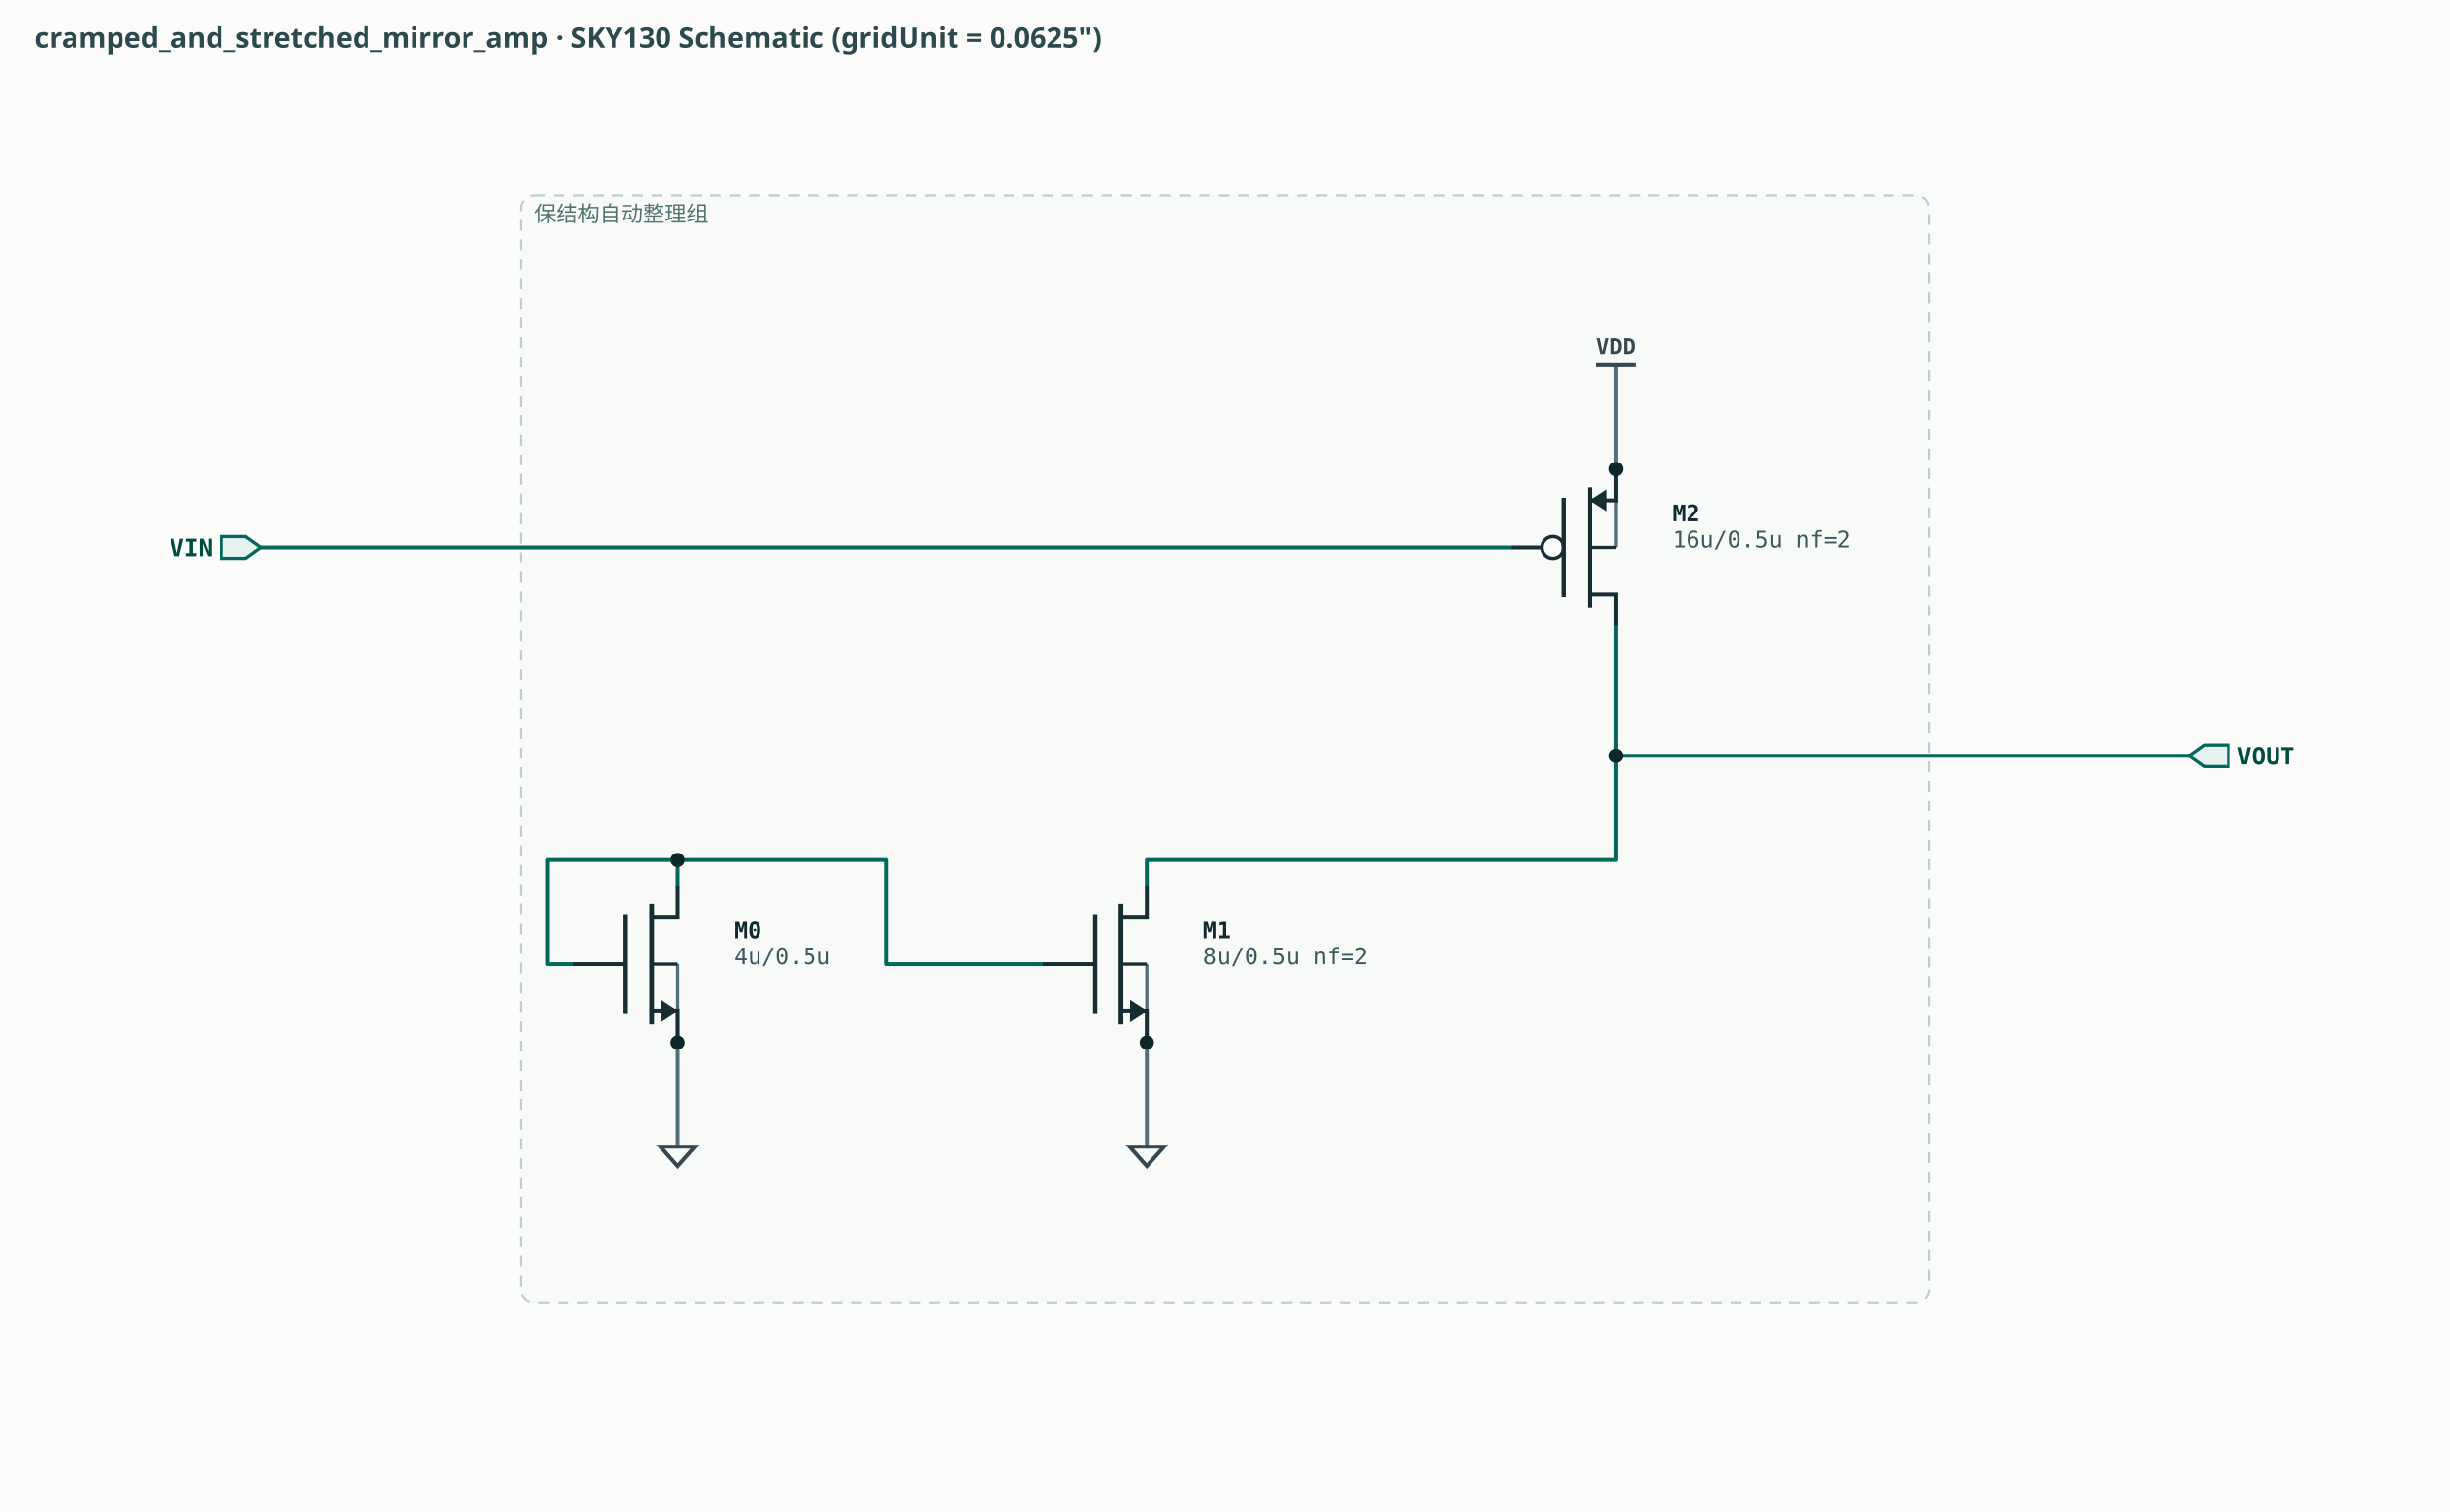
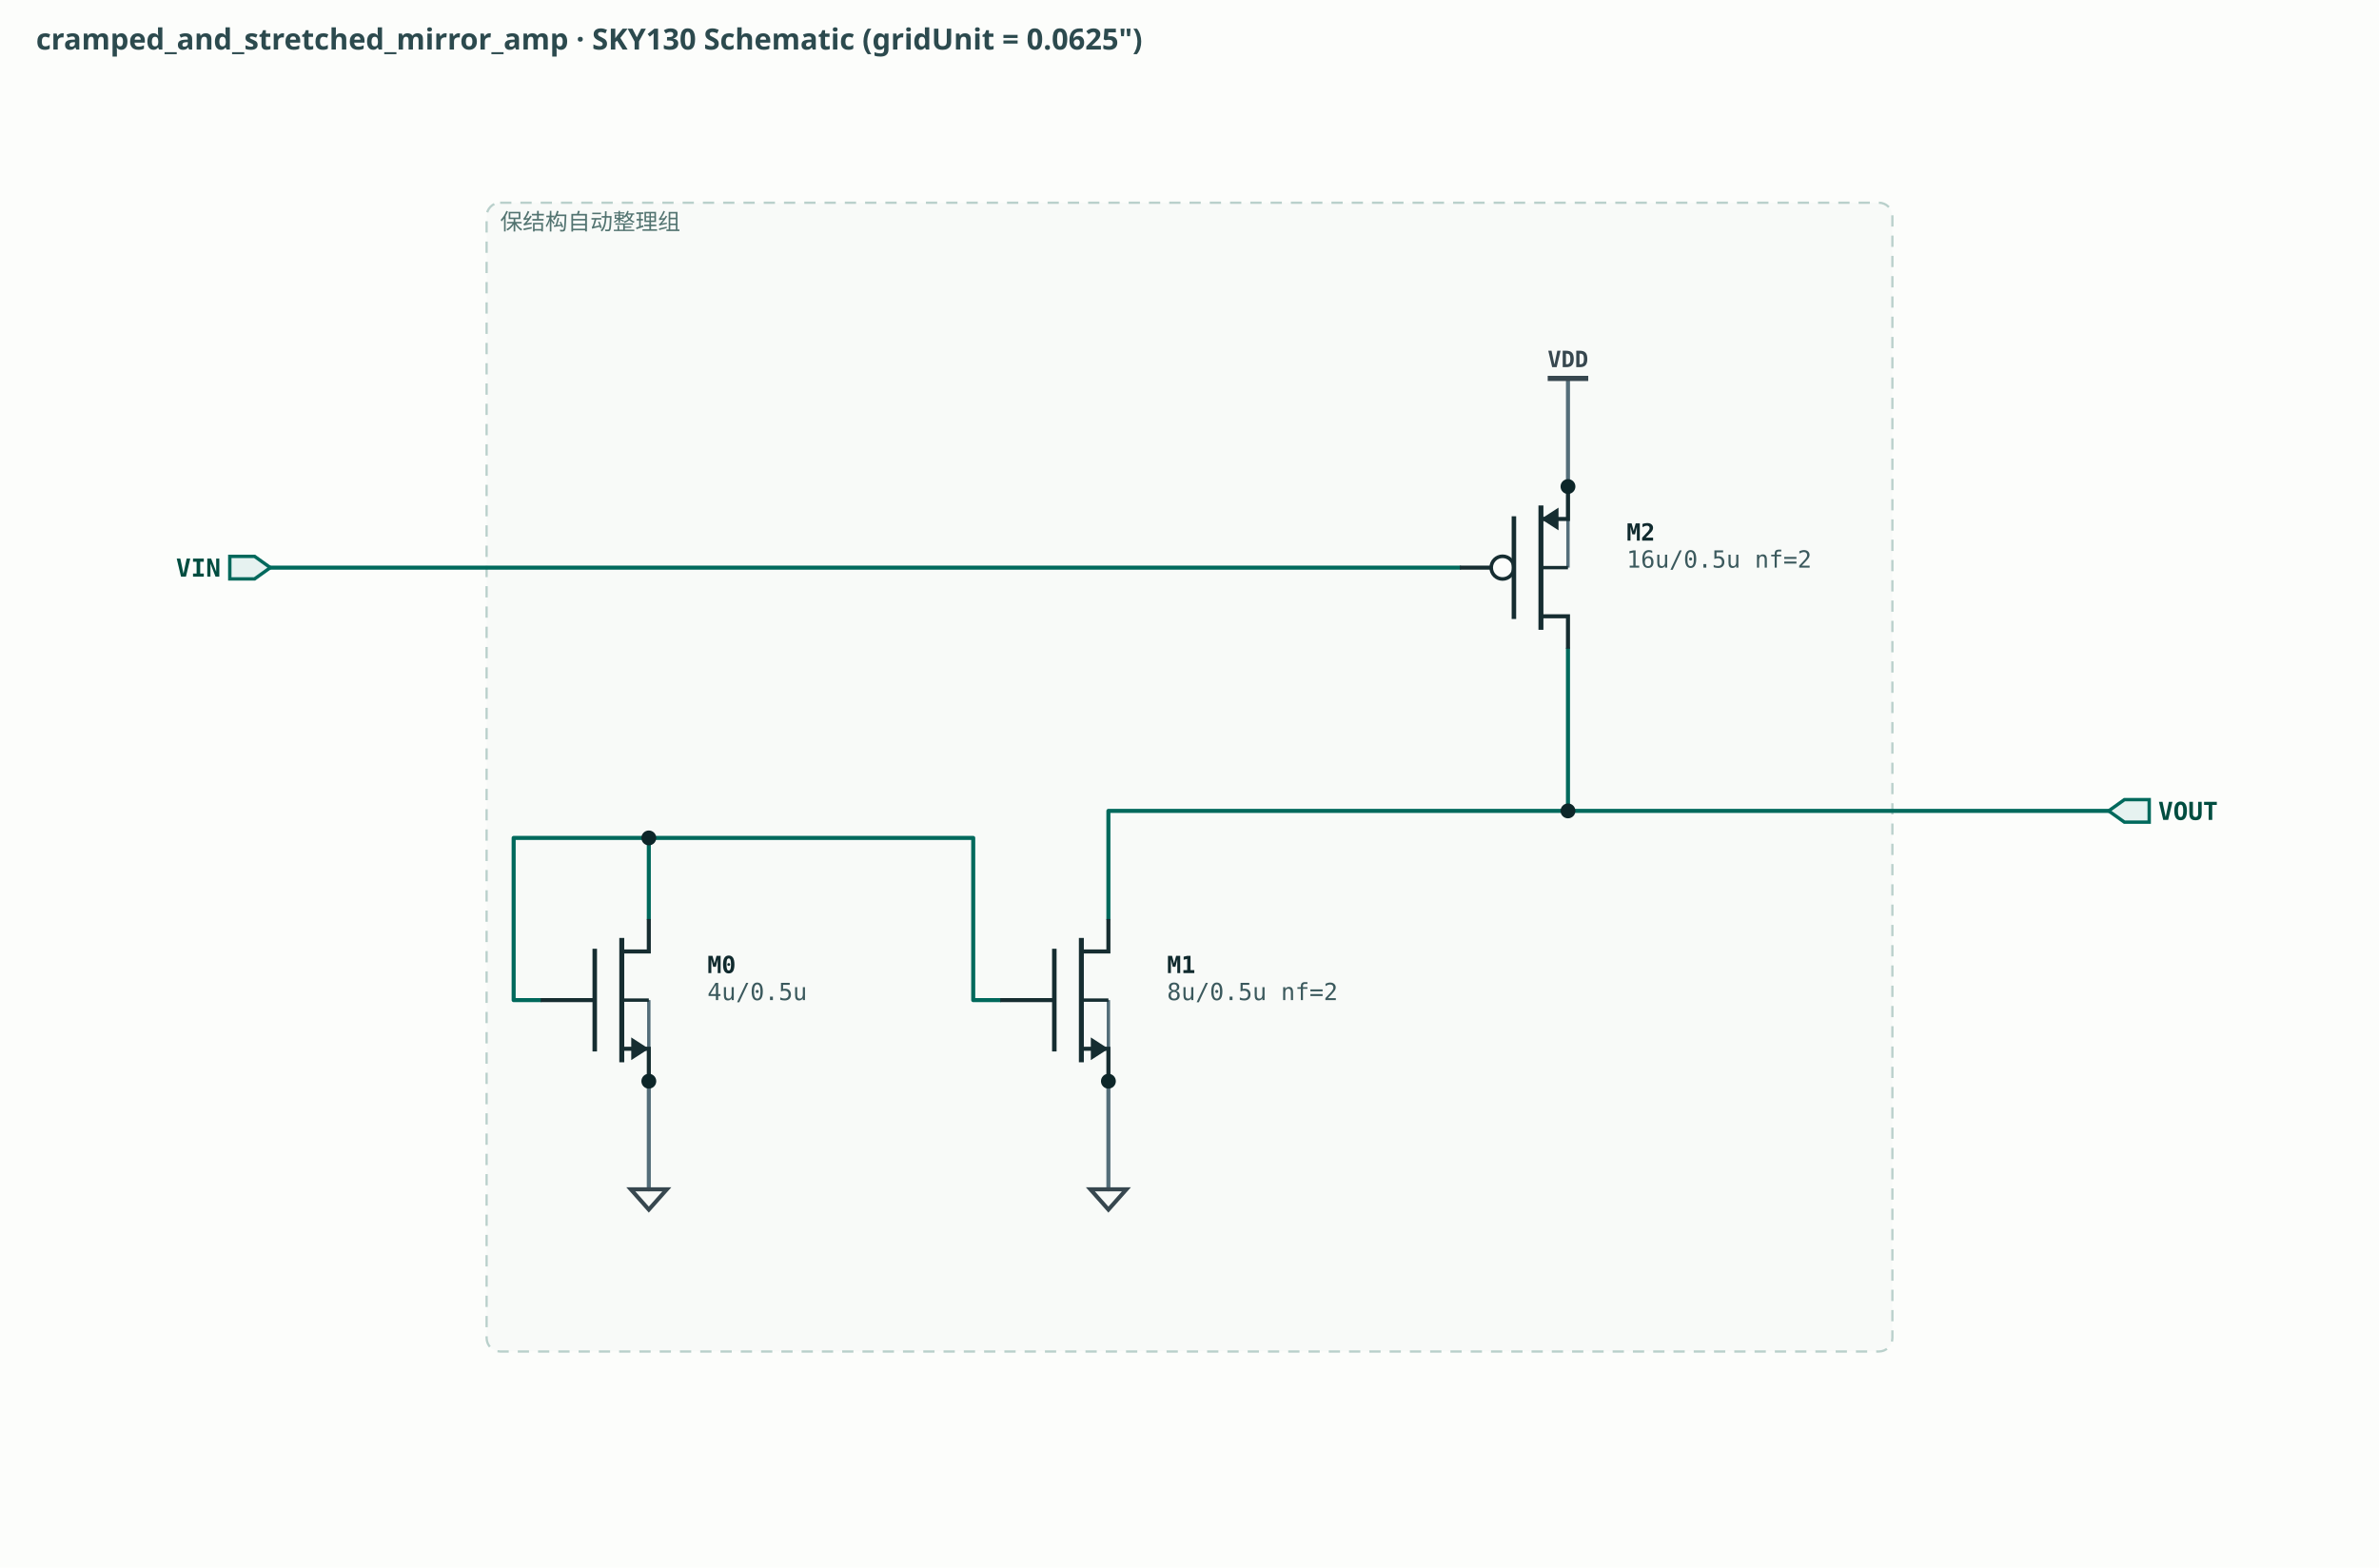
- <svg xmlns="http://www.w3.org/2000/svg" viewBox="72.0 168.0 1128.0 696.0" width="1128" height="696" font-family="Segoe UI, Microsoft YaHei, sans-serif">
-   <rect x="72.0" y="168.0" width="1128.0" height="696.0" fill="#fcfdfb" />
-   <text x="88.0" y="190.0" font-size="13" font-weight="600" fill="#2c4a4e">cramped_and_stretched_mirror_amp · SKY130 Schematic (gridUnit = 0.0625")</text>
-   <rect x="312.0" y="258.0" width="648.0" height="510.0" rx="6" fill="#f3f8f6" fill-opacity="0.55" stroke="#b9d0cb" stroke-width="1" stroke-dasharray="5,4" />
+ <svg xmlns="http://www.w3.org/2000/svg" viewBox="96.0 168.0 1056.0 696.0" width="1056" height="696" font-family="Segoe UI, Microsoft YaHei, sans-serif">
+   <rect x="96.0" y="168.0" width="1056.0" height="696.0" fill="#fcfdfb" />
+   <text x="112.0" y="190.0" font-size="13" font-weight="600" fill="#2c4a4e">cramped_and_stretched_mirror_amp · SKY130 Schematic (gridUnit = 0.0625")</text>
+   <rect x="312.0" y="258.0" width="624.0" height="510.0" rx="6" fill="#f3f8f6" fill-opacity="0.55" stroke="#b9d0cb" stroke-width="1" stroke-dasharray="5,4" />
  <text x="318.0" y="270.0" font-size="10" fill="#527370">保结构自动整理组</text>
-   <polyline points="816.0,384.0 816.0,336.0" fill="none" stroke="#546e7a" stroke-width="1.8" stroke-linecap="round" stroke-linejoin="round" />
+   <polyline points="792.0,384.0 792.0,336.0" fill="none" stroke="#546e7a" stroke-width="1.8" stroke-linecap="round" stroke-linejoin="round" />
  <polyline points="384.0,648.0 384.0,696.0" fill="none" stroke="#546e7a" stroke-width="1.8" stroke-linecap="round" stroke-linejoin="round" />
-   <polyline points="600.0,648.0 600.0,696.0" fill="none" stroke="#546e7a" stroke-width="1.8" stroke-linecap="round" stroke-linejoin="round" />
-   <polyline points="384.0,576.0 384.0,564.0" fill="none" stroke="#00695c" stroke-width="1.8" stroke-linecap="round" stroke-linejoin="round" />
-   <polyline points="384.0,564.0 324.0,564.0 324.0,612.0 336.0,612.0" fill="none" stroke="#00695c" stroke-width="1.8" stroke-linecap="round" stroke-linejoin="round" />
-   <polyline points="552.0,612.0 480.0,612.0 480.0,564.0 384.0,564.0" fill="none" stroke="#00695c" stroke-width="1.8" stroke-linecap="round" stroke-linejoin="round" />
-   <polyline points="768.0,420.0 192.0,420.0" fill="none" stroke="#00695c" stroke-width="1.8" stroke-linecap="round" stroke-linejoin="round" />
-   <polyline points="816.0,456.0 816.0,516.0" fill="none" stroke="#00695c" stroke-width="1.8" stroke-linecap="round" stroke-linejoin="round" />
-   <polyline points="816.0,516.0 816.0,564.0 600.0,564.0 600.0,576.0" fill="none" stroke="#00695c" stroke-width="1.8" stroke-linecap="round" stroke-linejoin="round" />
-   <polyline points="1080.0,516.0 816.0,516.0" fill="none" stroke="#00695c" stroke-width="1.8" stroke-linecap="round" stroke-linejoin="round" />
+   <polyline points="588.0,648.0 588.0,696.0" fill="none" stroke="#546e7a" stroke-width="1.8" stroke-linecap="round" stroke-linejoin="round" />
+   <polyline points="336.0,612.0 324.0,612.0 324.0,540.0 384.0,540.0" fill="none" stroke="#00695c" stroke-width="1.8" stroke-linecap="round" stroke-linejoin="round" />
+   <polyline points="384.0,540.0 384.0,576.0" fill="none" stroke="#00695c" stroke-width="1.8" stroke-linecap="round" stroke-linejoin="round" />
+   <polyline points="540.0,612.0 528.0,612.0 528.0,540.0 384.0,540.0" fill="none" stroke="#00695c" stroke-width="1.8" stroke-linecap="round" stroke-linejoin="round" />
+   <polyline points="792.0,456.0 792.0,528.0" fill="none" stroke="#00695c" stroke-width="1.8" stroke-linecap="round" stroke-linejoin="round" />
+   <polyline points="792.0,528.0 588.0,528.0 588.0,576.0" fill="none" stroke="#00695c" stroke-width="1.8" stroke-linecap="round" stroke-linejoin="round" />
+   <polyline points="216.0,420.0 744.0,420.0" fill="none" stroke="#00695c" stroke-width="1.8" stroke-linecap="round" stroke-linejoin="round" />
+   <polyline points="1032.0,528.0 792.0,528.0" fill="none" stroke="#00695c" stroke-width="1.8" stroke-linecap="round" stroke-linejoin="round" />
  <polyline points="384.0,612.0 384.0,648.0" fill="none" stroke="#546e7a" stroke-width="1.5" />
-   <polyline points="600.0,612.0 600.0,648.0" fill="none" stroke="#546e7a" stroke-width="1.5" />
-   <polyline points="816.0,420.0 816.0,384.0" fill="none" stroke="#546e7a" stroke-width="1.5" />
+   <polyline points="588.0,612.0 588.0,648.0" fill="none" stroke="#546e7a" stroke-width="1.5" />
+   <polyline points="792.0,420.0 792.0,384.0" fill="none" stroke="#546e7a" stroke-width="1.5" />
  <line x1="336.0" y1="612.0" x2="360.0" y2="612.0" stroke="#162d31" stroke-width="1.8" />
  <line x1="360.0" y1="589.2" x2="360.0" y2="634.8" stroke="#162d31" stroke-width="2.0" />
  <line x1="372.0" y1="584.4" x2="372.0" y2="639.6" stroke="#162d31" stroke-width="2.2" />
  <polyline points="372.0,590.4 384.0,590.4 384.0,576.0" fill="none" stroke="#162d31" stroke-width="1.8" />
  <polyline points="372.0,633.6 384.0,633.6 384.0,648.0" fill="none" stroke="#162d31" stroke-width="1.8" />
  <line x1="372.0" y1="612.0" x2="384.0" y2="612.0" stroke="#162d31" stroke-width="1.5" />
  <polygon points="384.0,633.6 376.2,628.56 376.2,638.64" fill="#162d31" />
  <text x="410.0" y="600.0" text-anchor="start" font-size="10.5" font-weight="600" font-family="Consolas,monospace" fill="#102a2e">M0</text>
  <text x="410.0" y="612.0" text-anchor="start" font-size="10.5" font-weight="400" font-family="Consolas,monospace" fill="#3b595d">4u/0.5u</text>
-   <line x1="552.0" y1="612.0" x2="576.0" y2="612.0" stroke="#162d31" stroke-width="1.8" />
-   <line x1="576.0" y1="589.2" x2="576.0" y2="634.8" stroke="#162d31" stroke-width="2.0" />
-   <line x1="588.0" y1="584.4" x2="588.0" y2="639.6" stroke="#162d31" stroke-width="2.2" />
-   <polyline points="588.0,590.4 600.0,590.4 600.0,576.0" fill="none" stroke="#162d31" stroke-width="1.8" />
-   <polyline points="588.0,633.6 600.0,633.6 600.0,648.0" fill="none" stroke="#162d31" stroke-width="1.8" />
-   <line x1="588.0" y1="612.0" x2="600.0" y2="612.0" stroke="#162d31" stroke-width="1.5" />
-   <polygon points="600.0,633.6 592.2,628.56 592.2,638.64" fill="#162d31" />
-   <text x="626.0" y="600.0" text-anchor="start" font-size="10.5" font-weight="600" font-family="Consolas,monospace" fill="#102a2e">M1</text>
-   <text x="626.0" y="612.0" text-anchor="start" font-size="10.5" font-weight="400" font-family="Consolas,monospace" fill="#3b595d">8u/0.5u nf=2</text>
-   <line x1="768.0" y1="420.0" x2="781.92" y2="420.0" stroke="#162d31" stroke-width="1.8" />
-   <circle cx="786.96" cy="420.0" r="5.04" fill="#fcfdfb" stroke="#162d31" stroke-width="1.6" />
-   <line x1="792.0" y1="397.2" x2="792.0" y2="442.8" stroke="#162d31" stroke-width="2.0" />
-   <line x1="804.0" y1="392.4" x2="804.0" y2="447.6" stroke="#162d31" stroke-width="2.2" />
-   <polyline points="804.0,398.4 816.0,398.4 816.0,384.0" fill="none" stroke="#162d31" stroke-width="1.8" />
-   <polyline points="804.0,441.6 816.0,441.6 816.0,456.0" fill="none" stroke="#162d31" stroke-width="1.8" />
-   <line x1="804.0" y1="420.0" x2="816.0" y2="420.0" stroke="#162d31" stroke-width="1.5" />
-   <polygon points="804.0,398.4 811.8,393.36 811.8,403.44" fill="#162d31" />
-   <text x="842.0" y="408.0" text-anchor="start" font-size="10.5" font-weight="600" font-family="Consolas,monospace" fill="#102a2e">M2</text>
-   <text x="842.0" y="420.0" text-anchor="start" font-size="10.5" font-weight="400" font-family="Consolas,monospace" fill="#3b595d">16u/0.5u nf=2</text>
-   <polygon points="192.0,420.0 185.0,415.0 174.0,415.0 174.0,425.0 185.0,425.0" fill="#e6f2f0" stroke="#00695c" stroke-width="1.5" />
-   <text x="170.0" y="424.0" text-anchor="end" font-size="11" font-weight="600" font-family="Consolas,monospace" fill="#004d40">VIN</text>
-   <polygon points="1080.0,516.0 1087.0,511.0 1098.0,511.0 1098.0,521.0 1087.0,521.0" fill="#e6f2f0" stroke="#00695c" stroke-width="1.5" />
-   <text x="1102.0" y="520.0" text-anchor="start" font-size="11" font-weight="600" font-family="Consolas,monospace" fill="#004d40">VOUT</text>
-   <line x1="807.0" y1="336.0" x2="825.0" y2="336.0" stroke="#37474f" stroke-width="2.3" />
-   <text x="816.0" y="331.0" text-anchor="middle" font-size="10" font-weight="600" font-family="Consolas,monospace" fill="#37474f">VDD</text>
+   <line x1="540.0" y1="612.0" x2="564.0" y2="612.0" stroke="#162d31" stroke-width="1.8" />
+   <line x1="564.0" y1="589.2" x2="564.0" y2="634.8" stroke="#162d31" stroke-width="2.0" />
+   <line x1="576.0" y1="584.4" x2="576.0" y2="639.6" stroke="#162d31" stroke-width="2.2" />
+   <polyline points="576.0,590.4 588.0,590.4 588.0,576.0" fill="none" stroke="#162d31" stroke-width="1.8" />
+   <polyline points="576.0,633.6 588.0,633.6 588.0,648.0" fill="none" stroke="#162d31" stroke-width="1.8" />
+   <line x1="576.0" y1="612.0" x2="588.0" y2="612.0" stroke="#162d31" stroke-width="1.5" />
+   <polygon points="588.0,633.6 580.2,628.56 580.2,638.64" fill="#162d31" />
+   <text x="614.0" y="600.0" text-anchor="start" font-size="10.5" font-weight="600" font-family="Consolas,monospace" fill="#102a2e">M1</text>
+   <text x="614.0" y="612.0" text-anchor="start" font-size="10.5" font-weight="400" font-family="Consolas,monospace" fill="#3b595d">8u/0.5u nf=2</text>
+   <line x1="744.0" y1="420.0" x2="757.92" y2="420.0" stroke="#162d31" stroke-width="1.8" />
+   <circle cx="762.96" cy="420.0" r="5.04" fill="#fcfdfb" stroke="#162d31" stroke-width="1.6" />
+   <line x1="768.0" y1="397.2" x2="768.0" y2="442.8" stroke="#162d31" stroke-width="2.0" />
+   <line x1="780.0" y1="392.4" x2="780.0" y2="447.6" stroke="#162d31" stroke-width="2.2" />
+   <polyline points="780.0,398.4 792.0,398.4 792.0,384.0" fill="none" stroke="#162d31" stroke-width="1.8" />
+   <polyline points="780.0,441.6 792.0,441.6 792.0,456.0" fill="none" stroke="#162d31" stroke-width="1.8" />
+   <line x1="780.0" y1="420.0" x2="792.0" y2="420.0" stroke="#162d31" stroke-width="1.5" />
+   <polygon points="780.0,398.4 787.8,393.36 787.8,403.44" fill="#162d31" />
+   <text x="818.0" y="408.0" text-anchor="start" font-size="10.5" font-weight="600" font-family="Consolas,monospace" fill="#102a2e">M2</text>
+   <text x="818.0" y="420.0" text-anchor="start" font-size="10.5" font-weight="400" font-family="Consolas,monospace" fill="#3b595d">16u/0.5u nf=2</text>
+   <polygon points="216.0,420.0 209.0,415.0 198.0,415.0 198.0,425.0 209.0,425.0" fill="#e6f2f0" stroke="#00695c" stroke-width="1.5" />
+   <text x="194.0" y="424.0" text-anchor="end" font-size="11" font-weight="600" font-family="Consolas,monospace" fill="#004d40">VIN</text>
+   <polygon points="1032.0,528.0 1039.0,523.0 1050.0,523.0 1050.0,533.0 1039.0,533.0" fill="#e6f2f0" stroke="#00695c" stroke-width="1.5" />
+   <text x="1054.0" y="532.0" text-anchor="start" font-size="11" font-weight="600" font-family="Consolas,monospace" fill="#004d40">VOUT</text>
+   <line x1="783.0" y1="336.0" x2="801.0" y2="336.0" stroke="#37474f" stroke-width="2.3" />
+   <text x="792.0" y="331.0" text-anchor="middle" font-size="10" font-weight="600" font-family="Consolas,monospace" fill="#37474f">VDD</text>
  <polygon points="376.0,696.0 392.0,696.0 384.0,705.0" fill="none" stroke="#37474f" stroke-width="1.8" />
-   <polygon points="592.0,696.0 608.0,696.0 600.0,705.0" fill="none" stroke="#37474f" stroke-width="1.8" />
-   <circle cx="384.0" cy="564.0" r="3.3" fill="#0d2629" />
+   <polygon points="580.0,696.0 596.0,696.0 588.0,705.0" fill="none" stroke="#37474f" stroke-width="1.8" />
+   <circle cx="384.0" cy="540.0" r="3.3" fill="#0d2629" />
  <circle cx="384.0" cy="648.0" r="3.3" fill="#0d2629" />
-   <circle cx="600.0" cy="648.0" r="3.3" fill="#0d2629" />
-   <circle cx="816.0" cy="384.0" r="3.3" fill="#0d2629" />
-   <circle cx="816.0" cy="516.0" r="3.3" fill="#0d2629" />
+   <circle cx="588.0" cy="648.0" r="3.3" fill="#0d2629" />
+   <circle cx="792.0" cy="384.0" r="3.3" fill="#0d2629" />
+   <circle cx="792.0" cy="528.0" r="3.3" fill="#0d2629" />
</svg>
